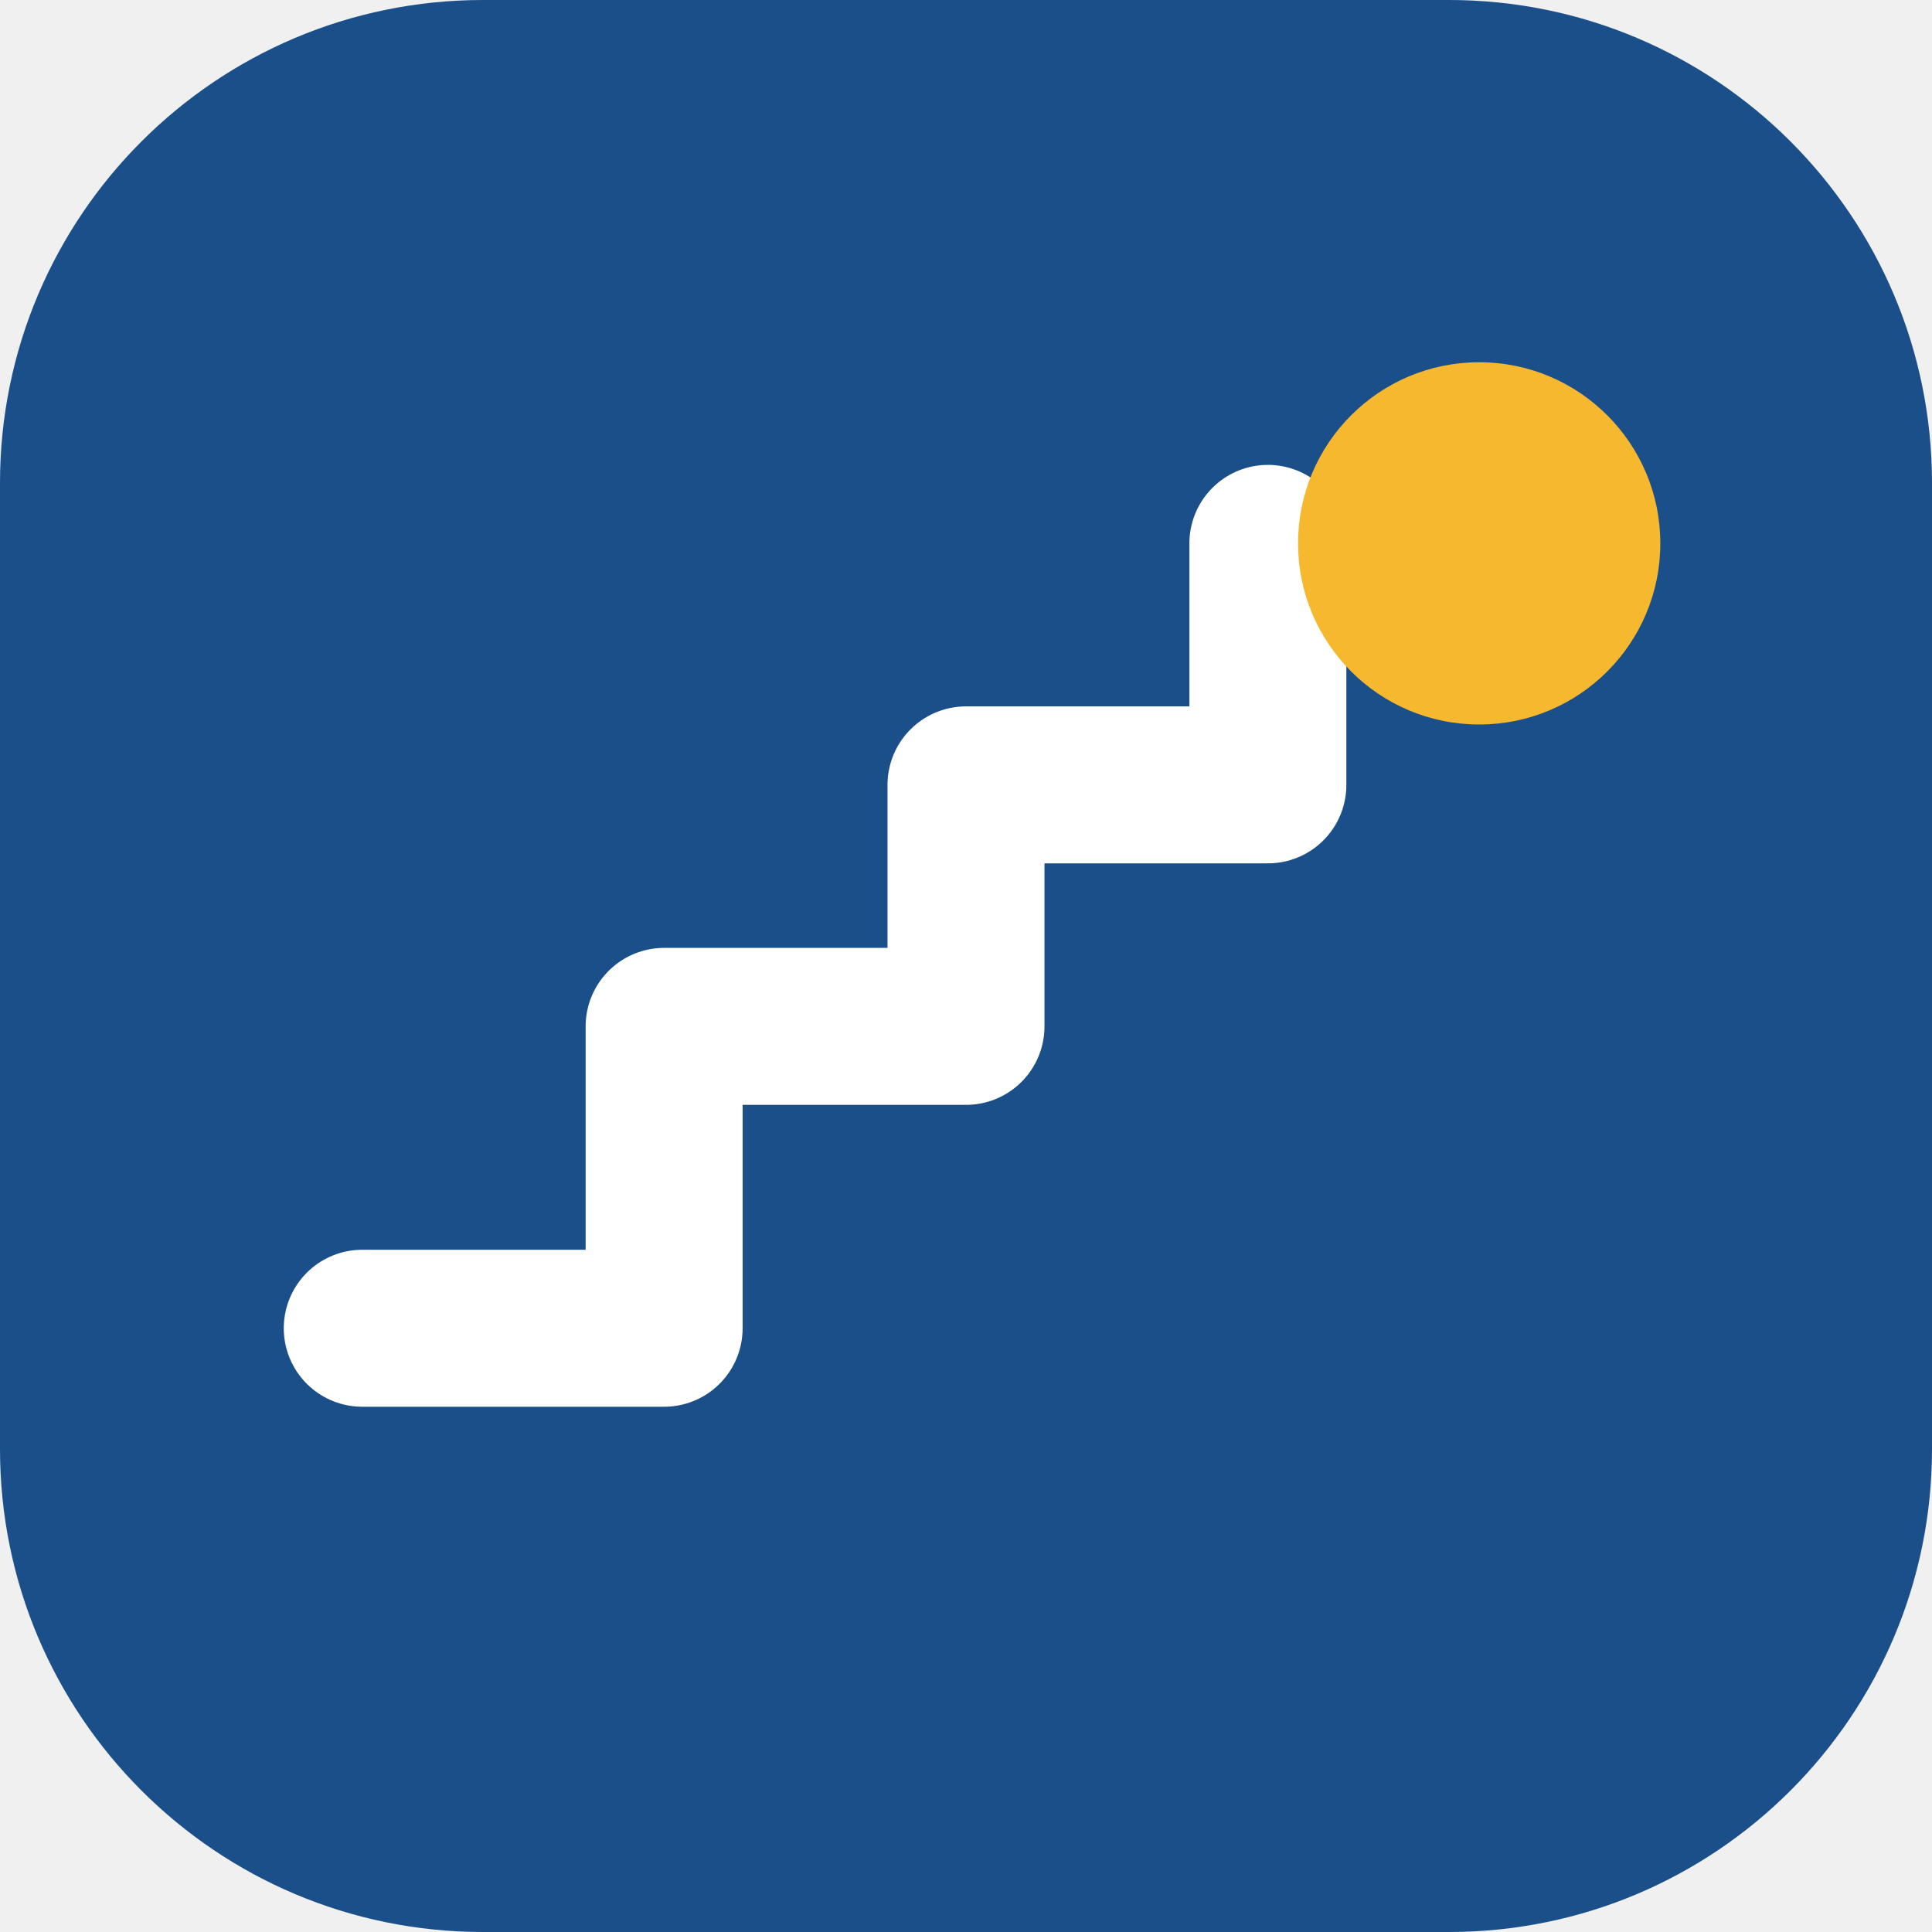
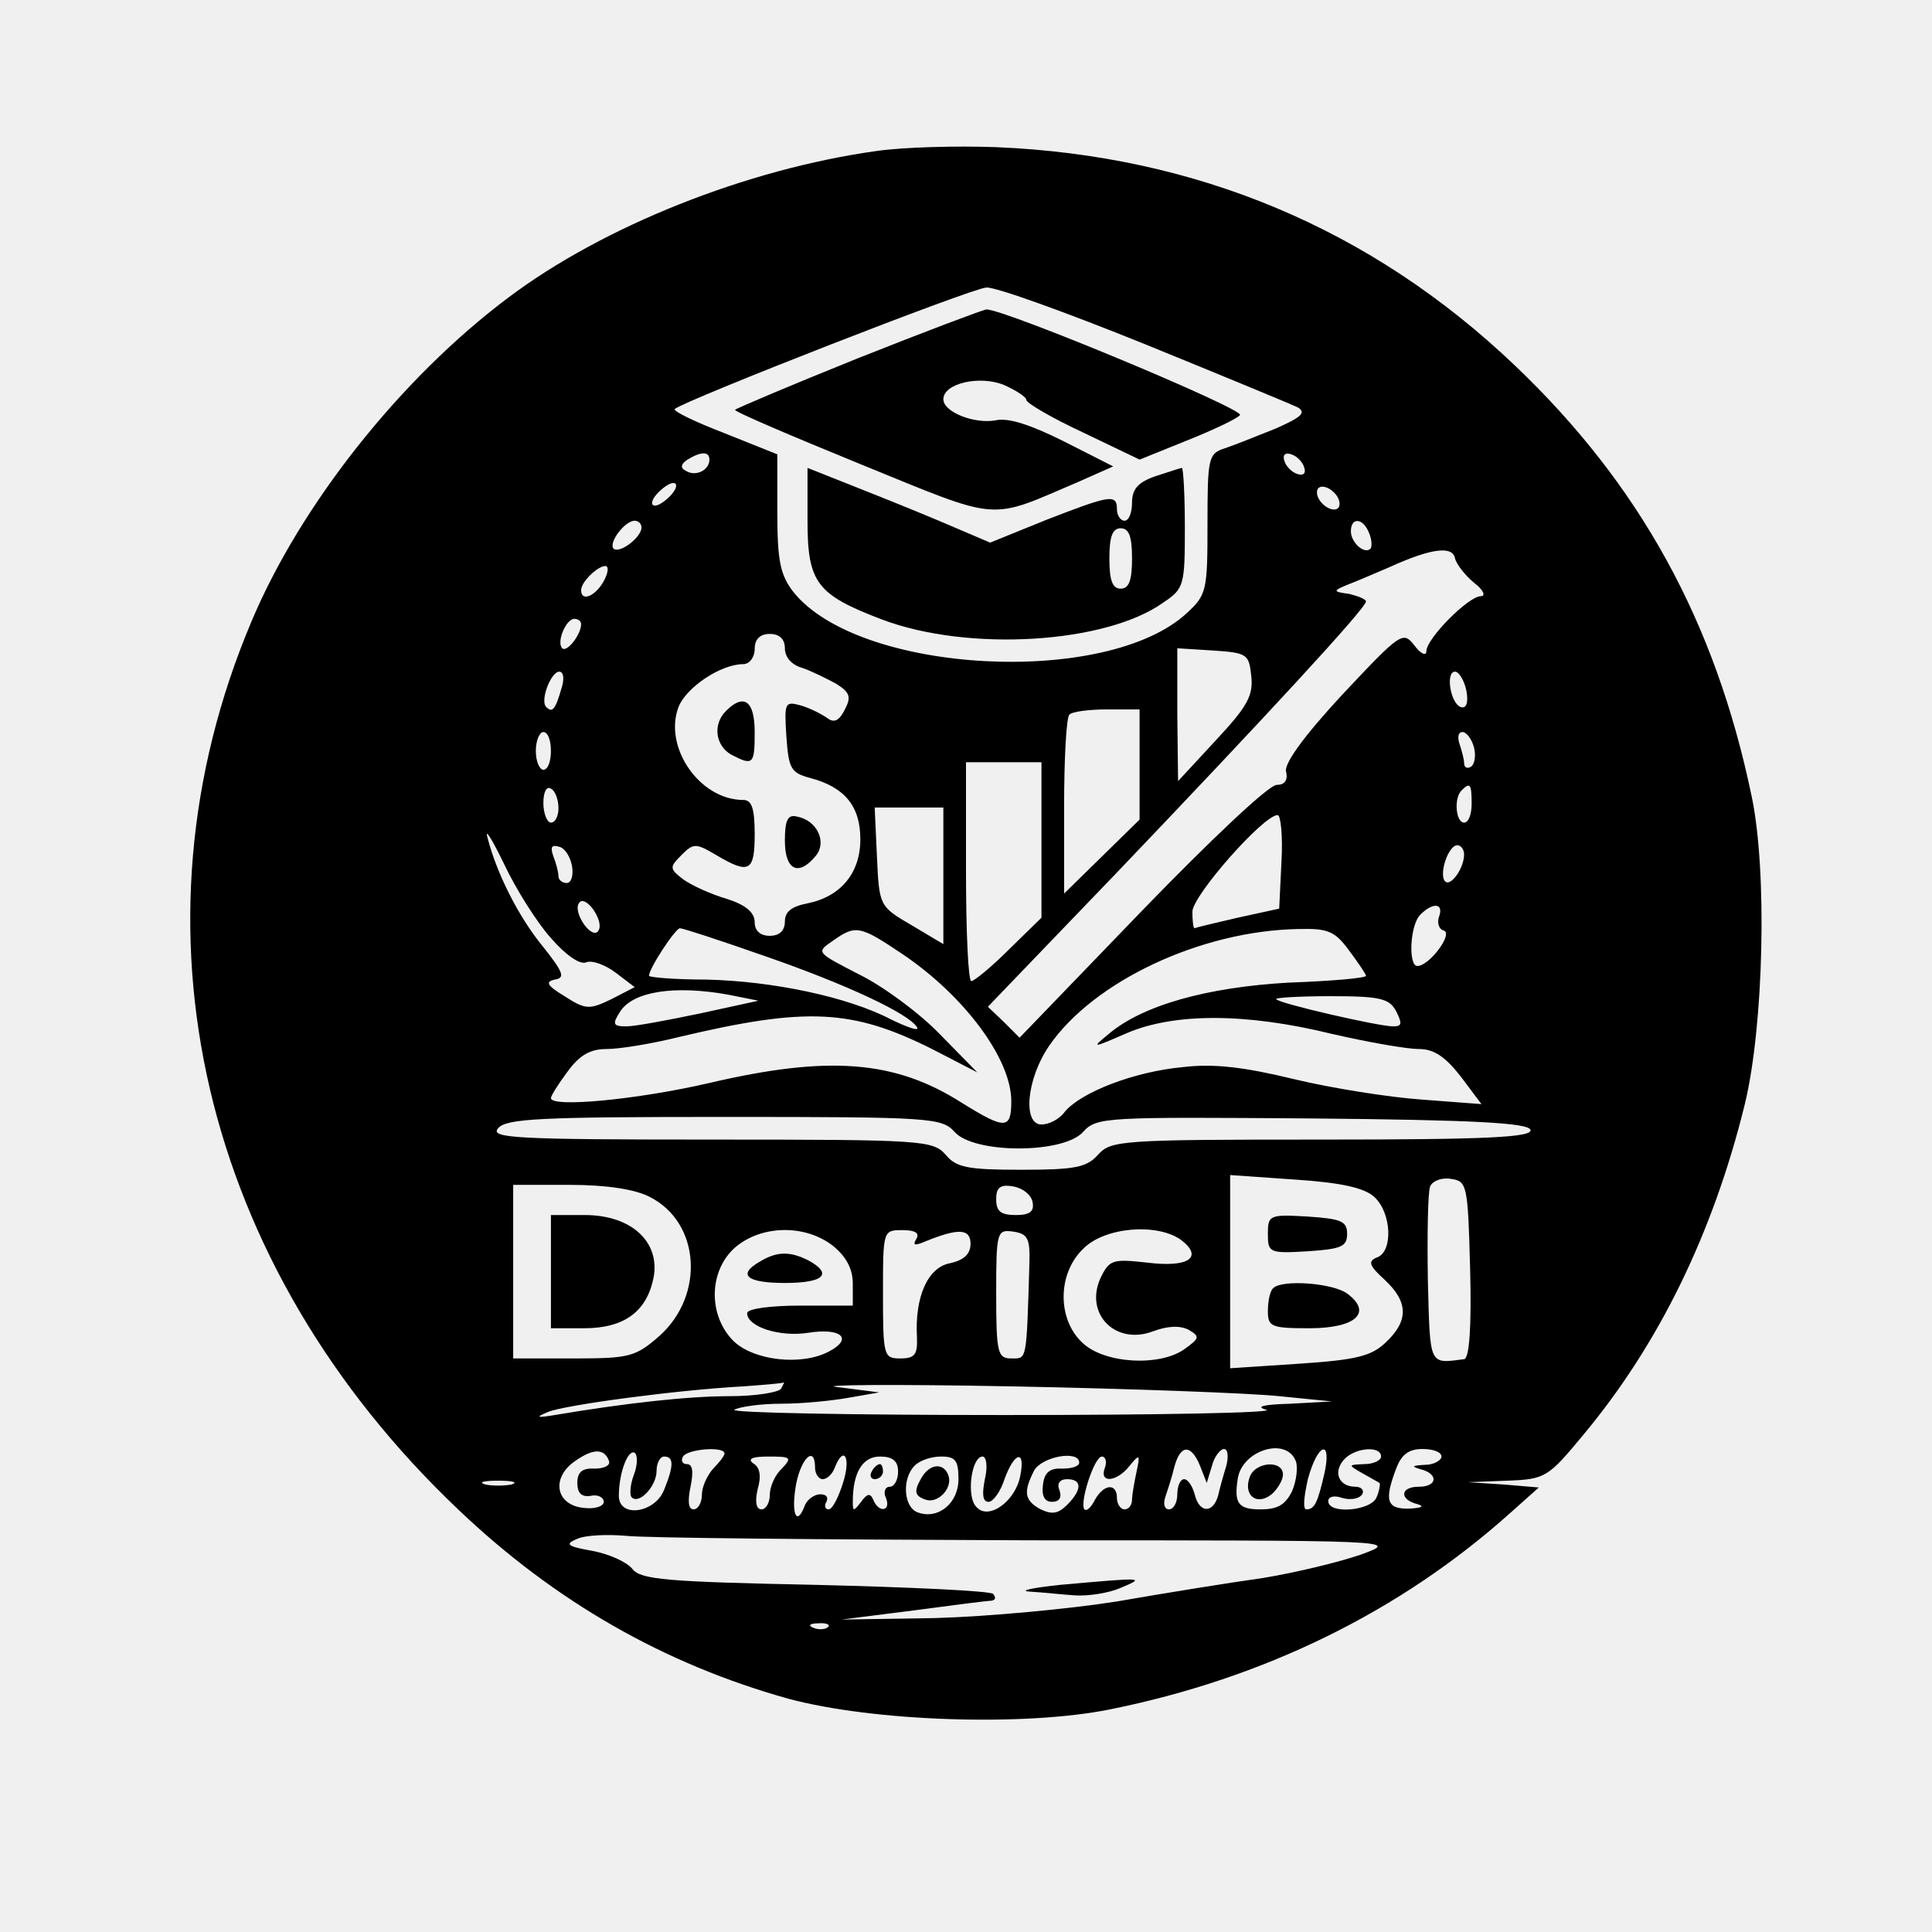
- <svg xmlns="http://www.w3.org/2000/svg" viewBox="0 0 32 32" fill="none">
-   <rect width="32" height="32" rx="8" fill="#1b4f8a" />
-   <path d="M6 22h5v-5h5v-4h5v-4" stroke="#fff" stroke-width="2.6" stroke-linecap="round" stroke-linejoin="round" />
-   <circle cx="24.5" cy="9" r="3" fill="#f5b82e" />
+ <svg xmlns="http://www.w3.org/2000/svg" version="1.0" width="256pt" height="256pt" viewBox="0 0 256 256" preserveAspectRatio="xMidYMid meet">
+   <g transform="translate(0,256) scale(0.1,-0.1)" fill="#000000" stroke="none">
+     <path d="M1162 2360 c-173 -24 -363 -100 -488 -194 -143 -107 -276 -275 -341 -430 -171 -405 -67 -852 274 -1176 128 -122 273 -205 438 -251 112 -30 312 -37 426 -14 203 41 384 129 531 261 l37 33 -47 4 -47 3 52 2 c51 2 54 4 102 62 99 119 171 266 213 437 25 103 30 309 9 408 -48 231 -148 413 -314 571 -190 181 -422 278 -687 289 -52 2 -123 0 -158 -5z m355 -256 c103 -42 195 -80 203 -84 11 -7 4 -13 -30 -28 -25 -10 -55 -22 -67 -26 -22 -7 -23 -13 -23 -100 0 -88 -1 -94 -27 -118 -106 -99 -436 -81 -522 28 -17 22 -21 41 -21 104 l0 78 -70 28 c-39 15 -68 29 -66 32 12 11 393 160 413 161 12 1 106 -33 210 -75z m-577 -153 c0 -14 -18 -23 -31 -15 -8 4 -7 9 2 15 18 11 29 11 29 0z m788 -10 c3 -8 -1 -12 -9 -9 -7 2 -15 10 -17 17 -3 8 1 12 9 9 7 -2 15 -10 17 -17z m-838 -36 c-7 -8 -17 -15 -22 -15 -6 0 -5 7 2 15 7 8 17 15 22 15 6 0 5 -7 -2 -15z m884 -17 c-3 -5 -12 -4 -20 3 -7 6 -11 15 -8 21 3 5 12 4 20 -3 7 -6 11 -15 8 -21z m-924 -27 c0 -13 -29 -35 -37 -28 -7 8 15 37 28 37 5 0 9 -4 9 -9z m964 -7 c4 -9 4 -19 2 -21 -8 -8 -26 8 -26 23 0 19 16 18 24 -2z m139 -66 c13 -10 16 -18 9 -18 -16 0 -72 -56 -72 -73 0 -7 -8 -3 -16 8 -15 19 -18 17 -95 -65 -51 -55 -77 -91 -75 -102 3 -12 -2 -18 -12 -18 -10 1 -90 -75 -179 -167 l-162 -168 -21 21 -21 20 173 180 c190 199 328 348 328 357 0 3 -10 7 -22 10 -22 3 -22 4 -3 12 11 4 36 15 55 23 57 26 85 29 88 12 2 -8 14 -23 25 -32z m-1153 2 c-11 -20 -30 -28 -30 -12 0 11 22 32 32 32 5 0 4 -9 -2 -20z m-30 -57 c0 -14 -19 -38 -25 -32 -8 8 5 39 16 39 5 0 9 -3 9 -7z m270 -32 c0 -12 9 -22 23 -26 12 -4 32 -14 45 -21 19 -12 20 -18 11 -35 -7 -14 -14 -17 -22 -11 -7 5 -22 13 -35 17 -22 6 -23 5 -20 -41 3 -43 6 -48 32 -55 45 -12 66 -37 66 -81 0 -45 -26 -76 -70 -85 -21 -4 -30 -11 -30 -24 0 -12 -7 -19 -20 -19 -13 0 -20 7 -20 18 0 13 -12 23 -37 31 -21 6 -47 18 -58 26 -18 14 -18 16 -2 32 16 16 19 16 46 0 44 -26 51 -22 51 28 0 34 -4 45 -15 45 -58 0 -106 70 -86 123 10 26 56 57 86 57 8 0 15 9 15 20 0 13 7 20 20 20 13 0 20 -7 20 -19z m618 -37 c3 -26 -6 -41 -47 -85 l-50 -54 -1 88 0 88 48 -3 c45 -3 47 -5 50 -34z m-914 -16 c-8 -28 -12 -33 -20 -25 -9 8 6 47 17 47 6 0 7 -10 3 -22z m1199 -3 c3 -16 0 -24 -7 -22 -14 4 -21 47 -8 47 5 0 12 -11 15 -25z m-433 -98 l0 -73 -50 -49 -50 -49 0 115 c0 64 3 119 7 122 3 4 26 7 50 7 l43 0 0 -73z m-780 18 c0 -14 -4 -25 -10 -25 -5 0 -10 11 -10 25 0 14 5 25 10 25 6 0 10 -11 10 -25z m1223 5 c3 -11 1 -23 -4 -26 -5 -3 -9 -1 -9 5 0 5 -3 16 -6 25 -3 9 -2 16 4 16 5 0 12 -9 15 -20z m-573 -123 l0 -103 -43 -42 c-23 -23 -46 -42 -50 -42 -4 0 -7 65 -7 145 l0 145 50 0 50 0 0 -103z m-640 42 c0 -10 -4 -19 -10 -19 -5 0 -10 12 -10 26 0 14 4 23 10 19 6 -3 10 -15 10 -26z m1210 6 c0 -14 -4 -25 -10 -25 -11 0 -14 33 -3 43 11 11 13 8 13 -18z m-700 -96 l0 -90 -42 25 c-43 25 -43 26 -46 91 l-3 65 46 0 45 0 0 -91z m448 19 l-3 -62 -55 -12 c-30 -7 -56 -13 -57 -14 -2 0 -3 10 -3 22 0 21 94 128 113 128 4 0 7 -28 5 -62z m-968 -101 c20 -23 39 -36 47 -32 8 3 26 -4 39 -14 l25 -19 -31 -16 c-29 -14 -34 -14 -62 4 -23 14 -26 19 -13 22 14 2 12 9 -15 43 -33 40 -62 98 -74 145 -4 14 6 -2 22 -35 16 -34 44 -78 62 -98z m28 95 c2 -12 -1 -22 -7 -22 -6 0 -11 4 -11 9 0 5 -3 17 -7 27 -4 12 -2 15 8 12 8 -2 15 -14 17 -26z m1182 16 c0 -19 -18 -43 -25 -36 -9 9 4 48 16 48 5 0 9 -6 9 -12z m-1147 -101 c-3 -6 -11 -3 -19 8 -7 10 -11 22 -7 28 3 6 11 3 19 -8 7 -10 11 -22 7 -28z m1114 19 c-3 -8 -1 -17 6 -19 13 -4 -19 -47 -35 -47 -12 0 -10 54 4 68 17 17 31 15 25 -2z m-896 -52 c110 -38 193 -77 204 -95 4 -6 -11 -1 -34 10 -57 30 -157 51 -245 53 -42 0 -76 3 -76 5 0 10 35 63 41 63 4 0 53 -16 110 -36z m186 1 c81 -55 143 -138 143 -194 0 -38 -8 -38 -66 -2 -88 56 -176 63 -334 26 -95 -22 -210 -33 -210 -20 0 3 10 19 22 35 16 22 30 30 52 30 17 0 60 7 96 16 169 40 229 37 335 -16 l60 -31 -50 51 c-27 28 -76 64 -107 79 -56 29 -57 29 -35 44 31 22 36 21 94 -18z m591 5 c12 -16 22 -31 22 -33 0 -3 -46 -7 -102 -9 -108 -6 -195 -30 -240 -69 -22 -18 -21 -18 25 2 63 27 158 27 272 -1 48 -11 99 -20 115 -20 20 0 35 -10 56 -37 l27 -36 -79 6 c-43 3 -119 15 -169 27 -66 16 -106 21 -148 16 -64 -6 -134 -33 -156 -59 -7 -10 -21 -17 -31 -17 -25 0 -20 60 10 104 59 86 202 153 331 155 39 1 48 -3 67 -29z m-823 -58 l40 -8 -78 -17 c-43 -9 -86 -17 -97 -17 -18 0 -19 3 -8 20 17 26 71 35 143 22z m885 -22 c8 -16 8 -20 -4 -20 -19 0 -150 30 -155 36 -2 2 30 4 72 4 66 0 78 -3 87 -20z m-585 -160 c26 -29 144 -29 170 0 18 20 29 20 303 18 218 -2 286 -6 290 -15 3 -10 -57 -13 -276 -13 -266 0 -280 -1 -297 -20 -15 -17 -31 -20 -102 -20 -71 0 -86 3 -100 20 -17 19 -30 20 -311 20 -261 0 -293 2 -282 15 11 13 57 15 300 15 274 0 288 -1 305 -20z m556 -86 c23 -21 25 -72 4 -80 -13 -5 -11 -11 10 -30 31 -29 32 -54 1 -83 -19 -18 -39 -23 -115 -28 l-91 -6 0 128 0 128 86 -6 c61 -4 92 -11 105 -23z m127 -96 c2 -76 -1 -118 -8 -119 -47 -6 -45 -10 -48 105 -1 61 0 116 3 124 3 7 15 12 27 10 22 -3 23 -7 26 -120z m-1087 96 c67 -34 73 -130 13 -184 -32 -28 -40 -30 -114 -30 l-80 0 0 115 0 115 75 0 c49 0 87 -6 106 -16z m507 -6 c3 -13 -3 -18 -22 -18 -20 0 -26 5 -26 21 0 15 5 20 22 17 13 -2 24 -11 26 -20z m-264 -59 c17 -14 26 -30 26 -50 l0 -29 -70 0 c-38 0 -70 -4 -70 -10 0 -18 43 -32 81 -26 44 7 60 -8 27 -25 -36 -19 -99 -12 -126 14 -34 34 -33 93 2 124 35 30 93 31 130 2z m110 9 c-5 -8 -2 -9 12 -3 44 18 60 17 60 -3 0 -14 -9 -22 -28 -26 -29 -6 -46 -45 -43 -98 1 -23 -3 -28 -22 -28 -22 0 -23 3 -23 85 0 85 0 85 26 85 17 0 23 -4 18 -12z m150 -33 c-4 -130 -3 -125 -24 -125 -18 0 -20 7 -20 86 0 83 1 85 23 82 19 -3 22 -9 21 -43z m201 32 c30 -23 10 -37 -45 -30 -46 5 -50 4 -62 -21 -21 -47 20 -89 70 -70 19 7 35 8 47 2 15 -9 15 -11 -6 -26 -33 -23 -106 -19 -135 9 -33 31 -33 91 1 124 28 29 98 35 130 12z m-530 -197 c-3 -5 -34 -10 -68 -10 -55 0 -137 -9 -232 -25 -24 -4 -26 -3 -9 4 21 9 168 29 259 34 28 2 51 4 53 5 2 1 0 -2 -3 -8z m660 -10 l70 -7 -55 -3 c-37 -1 -47 -4 -32 -8 13 -4 -143 -7 -346 -7 -204 0 -365 3 -359 7 7 4 35 8 62 8 28 0 68 4 90 8 l40 7 -55 7 c-30 3 73 4 230 1 157 -3 317 -9 355 -13z m-888 -86 c2 -6 -7 -10 -19 -10 -17 1 -23 -5 -23 -19 0 -14 6 -19 18 -17 9 2 17 -2 17 -8 0 -6 -12 -10 -27 -8 -37 4 -43 40 -11 62 24 17 39 17 45 0z m33 -18 c-5 -13 -6 -27 -3 -30 10 -10 33 15 33 35 0 11 5 19 10 19 13 0 13 -12 0 -44 -12 -31 -60 -38 -60 -8 0 30 12 62 21 57 4 -3 4 -16 -1 -29z m120 28 c0 -3 -7 -12 -15 -20 -8 -9 -15 -24 -15 -35 0 -10 -5 -19 -11 -19 -7 0 -8 11 -4 30 4 20 3 30 -5 30 -6 0 -8 5 -5 10 6 10 55 14 55 4z m630 -16 l9 -23 7 23 c3 12 11 22 16 22 5 0 6 -10 3 -22 -4 -13 -9 -31 -11 -40 -7 -24 -25 -23 -31 2 -3 11 -9 20 -14 20 -5 0 -9 -9 -9 -20 0 -11 -5 -20 -11 -20 -6 0 -8 7 -5 16 3 9 9 27 12 40 8 30 22 31 34 2z m127 6 c3 -8 1 -26 -5 -40 -9 -18 -19 -24 -42 -24 -29 0 -35 8 -30 40 5 38 64 57 77 24z m38 -16 c-9 -39 -13 -48 -24 -48 -5 0 -3 18 2 40 13 48 32 54 22 8z m75 22 c0 -5 -10 -10 -22 -10 -22 -1 -22 -1 -3 -12 11 -6 21 -12 23 -13 1 -1 0 -10 -4 -19 -7 -18 -64 -23 -64 -5 0 6 8 8 19 4 11 -3 22 -1 26 5 3 5 -1 10 -9 10 -21 0 -30 18 -16 35 14 17 50 20 50 5z m80 0 c0 -5 -10 -11 -22 -11 -17 -1 -19 -2 -5 -6 23 -6 22 -23 -3 -23 -25 0 -26 -17 -2 -23 10 -3 6 -5 -10 -6 -31 -1 -34 11 -18 53 7 19 17 26 35 26 14 0 25 -4 25 -10z m-874 -16 c-9 -8 -16 -24 -16 -35 0 -10 -5 -19 -11 -19 -7 0 -9 10 -5 27 5 17 3 29 -6 34 -8 6 -1 9 20 9 30 0 32 -1 18 -16z m44 1 c0 -8 5 -15 10 -15 6 0 13 7 16 15 12 31 22 14 11 -20 -6 -19 -14 -35 -19 -35 -5 0 -6 5 -3 10 3 6 0 10 -8 10 -8 0 -18 -7 -21 -16 -11 -28 -18 -8 -11 30 7 35 25 51 25 21z m110 -5 c0 -11 -5 -20 -11 -20 -6 0 -9 -7 -5 -15 7 -18 -10 -20 -17 -2 -4 9 -8 8 -16 -3 -10 -13 -11 -13 -11 0 0 39 13 60 36 60 17 0 24 -6 24 -20z m80 -10 c0 -32 -27 -54 -54 -44 -19 7 -21 45 -4 62 7 7 22 12 35 12 19 0 23 -5 23 -30z m35 0 c-4 -20 -3 -30 5 -30 6 0 16 14 21 30 13 36 28 40 21 5 -6 -34 -42 -60 -58 -42 -14 13 -7 67 8 67 5 0 7 -13 3 -30z m125 22 c0 -5 -10 -8 -22 -8 -17 1 -24 -5 -26 -21 -2 -15 2 -23 12 -23 10 0 13 6 10 15 -4 9 0 15 10 15 20 0 20 -14 0 -34 -12 -12 -20 -13 -35 -6 -22 12 -23 23 -9 51 10 19 60 28 60 11z m34 -7 c-8 -21 16 -19 33 3 13 16 14 15 9 -8 -3 -14 -6 -31 -6 -37 0 -7 -4 -13 -10 -13 -5 0 -10 7 -10 15 0 20 -17 19 -29 -2 -5 -10 -11 -16 -14 -13 -7 8 13 70 23 70 5 0 7 -7 4 -15z m-786 -22 c-10 -2 -26 -2 -35 0 -10 3 -2 5 17 5 19 0 27 -2 18 -5z m686 -74 c491 0 491 0 439 -19 -29 -10 -87 -24 -130 -31 -43 -6 -130 -20 -193 -31 -63 -10 -171 -20 -240 -22 l-125 -2 95 12 c52 7 99 13 104 13 5 1 6 4 2 9 -4 4 -111 9 -236 12 -197 4 -231 7 -242 21 -7 9 -31 20 -53 24 -34 6 -37 9 -20 16 11 5 40 6 64 4 24 -3 265 -5 535 -6z m-267 -115 c-3 -3 -12 -4 -19 -1 -8 3 -5 6 6 6 11 1 17 -2 13 -5z" />
+     <path d="M1136 2085 c-87 -35 -160 -66 -162 -68 -2 -2 73 -34 166 -72 189 -77 168 -75 290 -23 l45 20 -65 33 c-44 22 -74 32 -91 28 -28 -5 -69 11 -69 28 0 21 48 32 80 19 16 -7 30 -16 30 -20 0 -4 34 -24 75 -43 l75 -36 62 25 c35 14 67 29 71 34 8 7 -311 140 -336 140 -6 -1 -83 -30 -171 -65z" />
+     <path d="M1070 1870 c0 -82 12 -98 99 -131 114 -43 297 -32 373 23 27 18 28 23 28 99 0 43 -2 79 -4 79 -1 0 -17 -5 -35 -11 -23 -8 -31 -17 -31 -35 0 -13 -4 -24 -10 -24 -5 0 -10 7 -10 15 0 21 -9 19 -94 -14 l-74 -30 -68 29 c-38 16 -93 38 -121 49 l-53 21 0 -70z m430 -50 c0 -29 -4 -40 -15 -40 -11 0 -15 11 -15 40 0 29 4 40 15 40 11 0 15 -11 15 -40z" />
+     <path d="M962 1618 c-18 -18 -14 -46 7 -58 29 -15 31 -13 31 30 0 41 -14 52 -38 28z" />
+     <path d="M1040 1446 c0 -39 18 -48 41 -20 15 18 2 47 -25 52 -12 3 -16 -4 -16 -32z" />
+     <path d="M1680 925 c0 -25 2 -26 53 -23 44 3 52 6 52 23 0 17 -8 20 -52 23 -51 3 -53 2 -53 -23z" />
+     <path d="M1687 853 c-4 -3 -7 -17 -7 -30 0 -21 4 -23 55 -23 62 0 84 21 50 46 -19 14 -87 19 -98 7z" />
+     <path d="M730 875 l0 -75 44 0 c53 0 83 22 92 67 9 47 -29 83 -91 83 l-45 0 0 -75z" />
+     <path d="M1008 889 c-32 -18 -19 -29 32 -29 52 0 64 12 31 30 -24 12 -41 12 -63 -1z" />
+     <path d="M1656 603 c-9 -24 9 -39 29 -23 8 7 15 19 15 26 0 20 -37 17 -44 -3z" />
+     <path d="M1155 610 c-3 -5 -1 -10 4 -10 6 0 11 5 11 10 0 6 -2 10 -4 10 -3 0 -8 -4 -11 -10z" />
+     <path d="M1220 600 c-9 -16 -8 -22 6 -27 16 -6 36 14 31 31 -6 19 -26 17 -37 -4z" />
+     <path d="M1405 460 c-38 -4 -56 -8 -40 -9 17 -1 44 -4 60 -5 17 -1 44 3 60 10 33 14 32 14 -80 4z" />
+   </g>
</svg>
